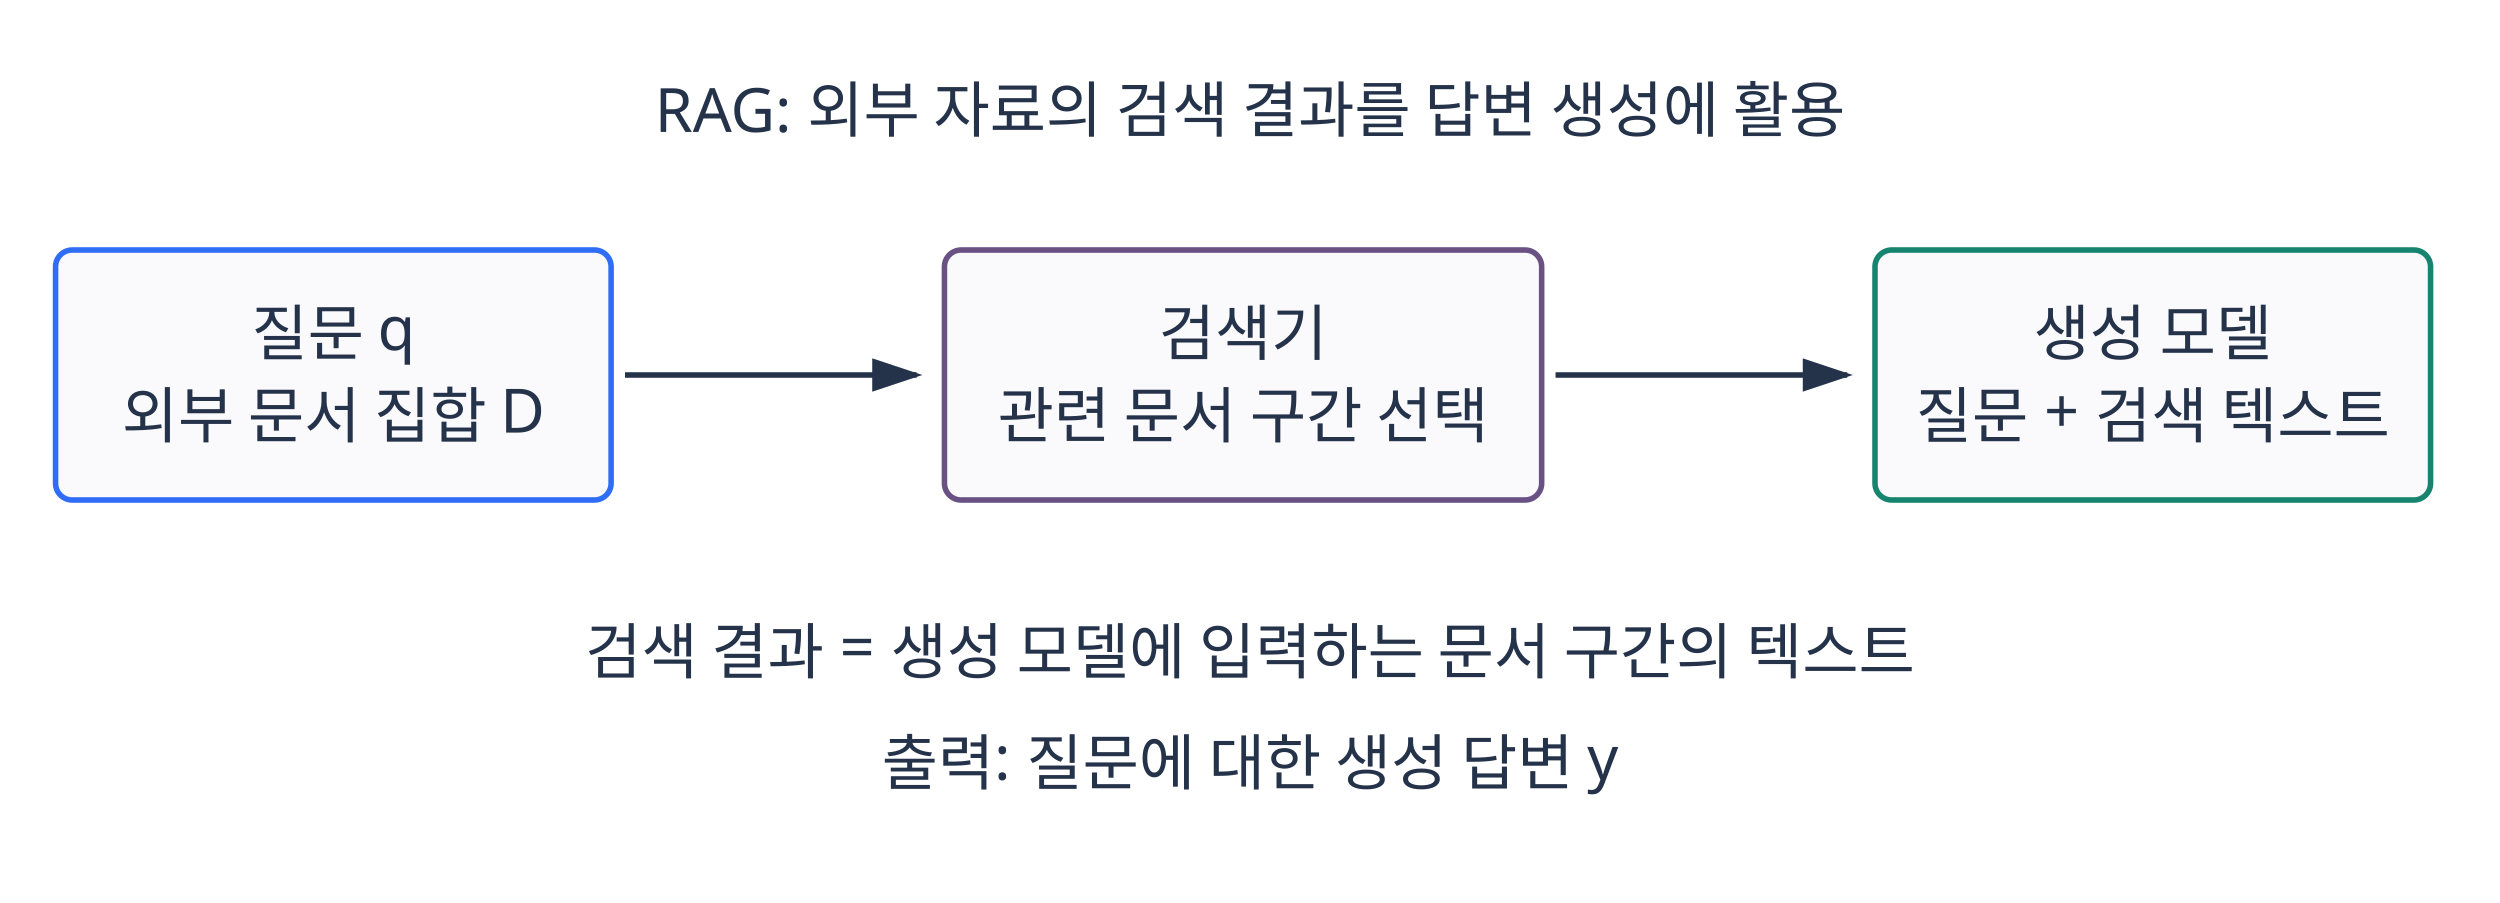
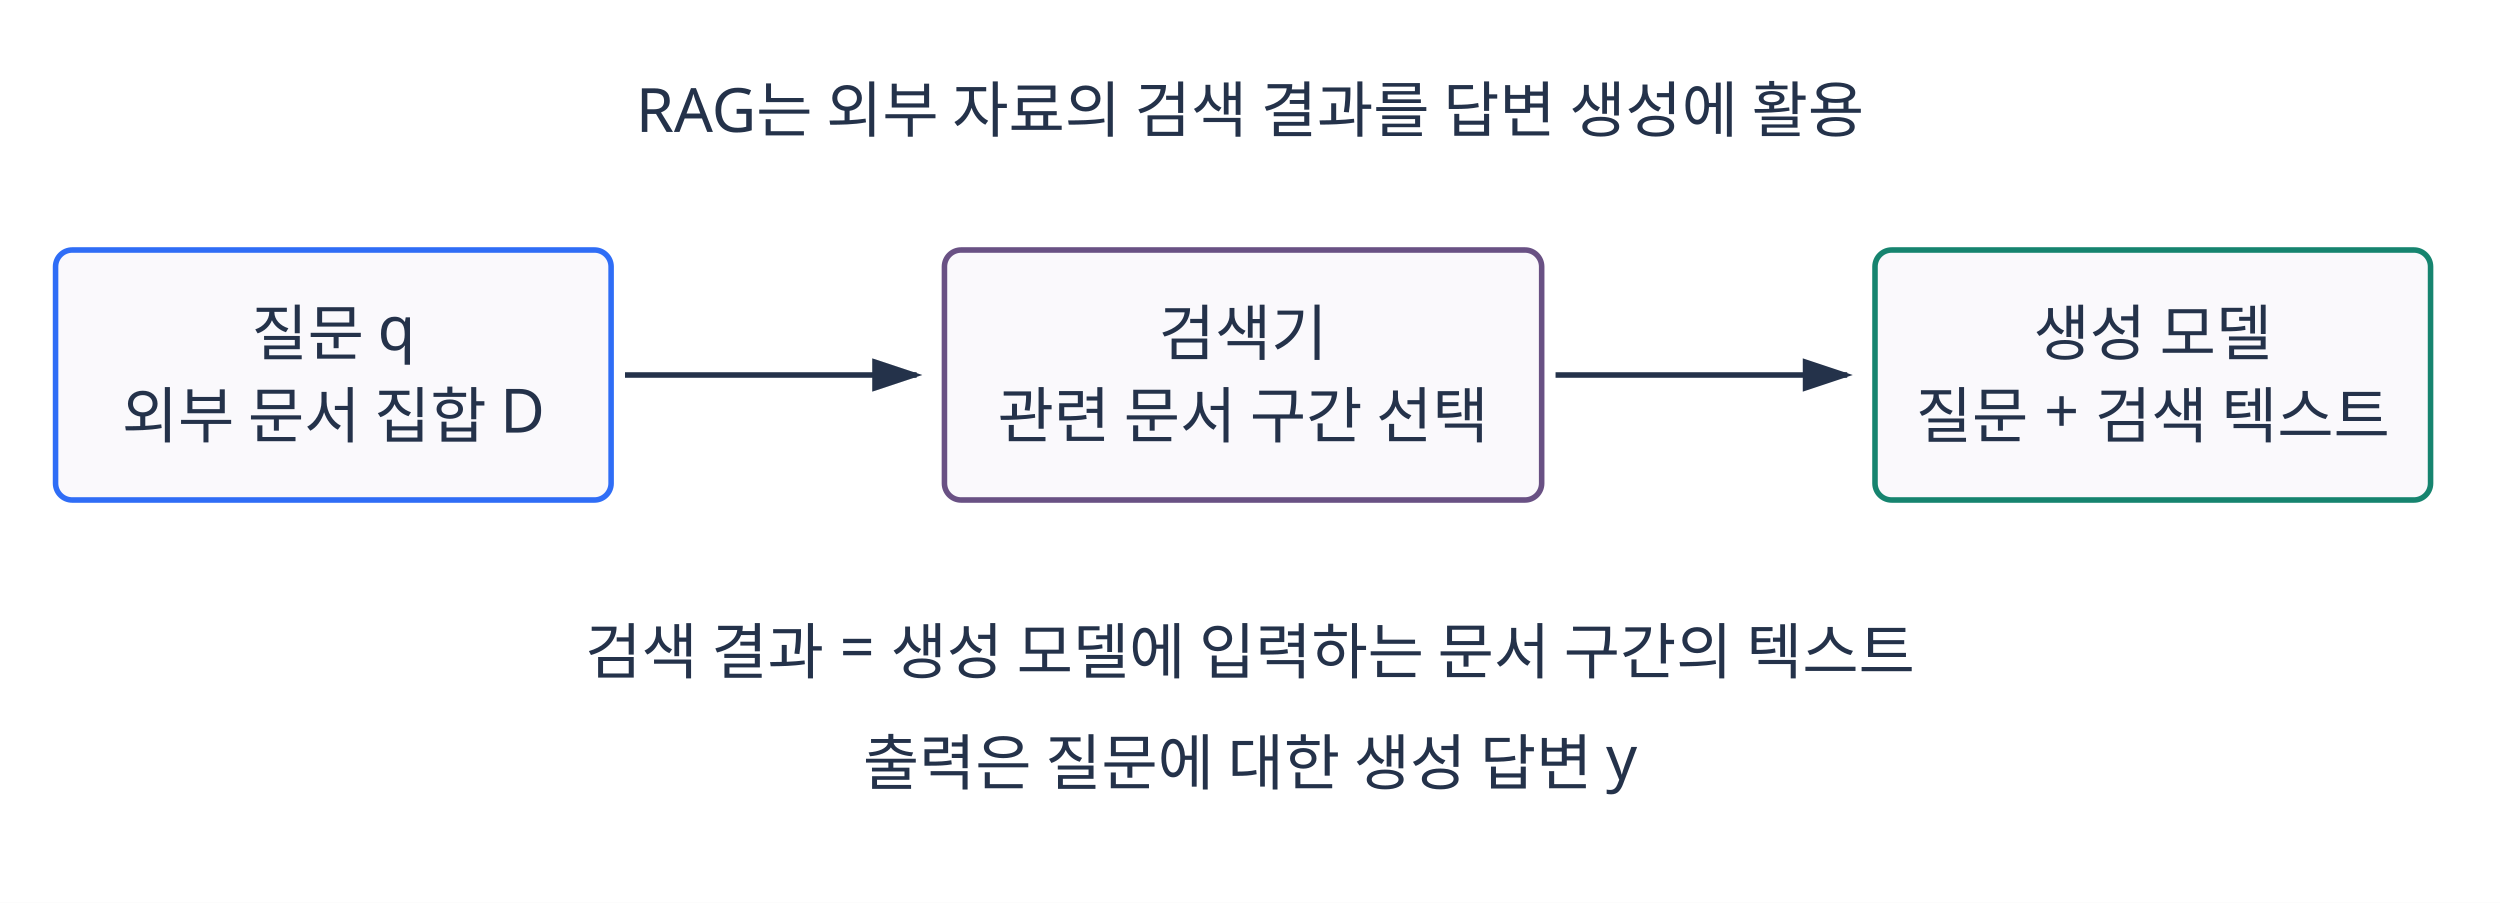
<svg xmlns="http://www.w3.org/2000/svg" width="159mm" height="57.417mm" viewBox="0 0 1800 650">
  <defs>
    <marker id="arrow" markerWidth="10" markerHeight="10" refX="8" refY="3" orient="auto">
      <path d="M0,0 L0,6 L9,3 z" fill="#24324A" />
    </marker>
  </defs>
  <rect width="100%" height="100%" fill="white" />
  <rect x="40" y="180" width="400" height="180" rx="12" fill="#FAF9FC" stroke="#2F6DF6" stroke-width="4" />
  <text x="240.0" y="255.7" font-family="Malgun Gothic" font-size="44" text-anchor="middle" fill="#24324A">질문 q</text>
  <text x="240.0" y="315.1" font-family="Malgun Gothic" font-size="44" text-anchor="middle" fill="#24324A">외부 문서 집합 D</text>
  <rect x="680" y="180" width="430" height="180" rx="12" fill="#FAF9FC" stroke="#695184" stroke-width="4" />
  <text x="895.0" y="255.7" font-family="Malgun Gothic" font-size="44" text-anchor="middle" fill="#24324A">검색기</text>
  <text x="895.0" y="315.1" font-family="Malgun Gothic" font-size="44" text-anchor="middle" fill="#24324A">관련 문서 구간 선택</text>
  <rect x="1350" y="180" width="400" height="180" rx="12" fill="#FAF9FC" stroke="#16846F" stroke-width="4" />
  <text x="1550.0" y="255.7" font-family="Malgun Gothic" font-size="44" text-anchor="middle" fill="#24324A">생성 모델</text>
  <text x="1550.0" y="315.1" font-family="Malgun Gothic" font-size="44" text-anchor="middle" fill="#24324A">질문 + 검색 텍스트</text>
  <polyline points="450,270 660,270" fill="none" stroke="#24324A" stroke-width="4" marker-end="url(#arrow)" />
  <polyline points="1120,270 1330,270" fill="none" stroke="#24324A" stroke-width="4" marker-end="url(#arrow)" />
-   <text x="900" y="95.0" font-family="Malgun Gothic" font-size="44" text-anchor="middle" fill="#24324A">RAG: 외부 자료의 검색 결과를 답변 생성에 활용</text>
+   <text x="900" y="95.0" font-family="Malgun Gothic" font-size="44" text-anchor="middle" fill="#24324A">RAG는 외부 자료의 검색 결과를 답변 생성에 활용</text>
  <text x="900" y="485.0" font-family="Malgun Gothic" font-size="44" text-anchor="middle" fill="#24324A">검색 결과 = 생성 모델에 입력하는 문서 구간의 텍스트</text>
-   <text x="900" y="565.0" font-family="Malgun Gothic" font-size="44" text-anchor="middle" fill="#24324A">출력: 질문에 대한 생성 답변 y</text>
+   <text x="900" y="565.0" font-family="Malgun Gothic" font-size="44" text-anchor="middle" fill="#24324A">출력은 질문에 대한 생성 답변 y</text>
</svg>
